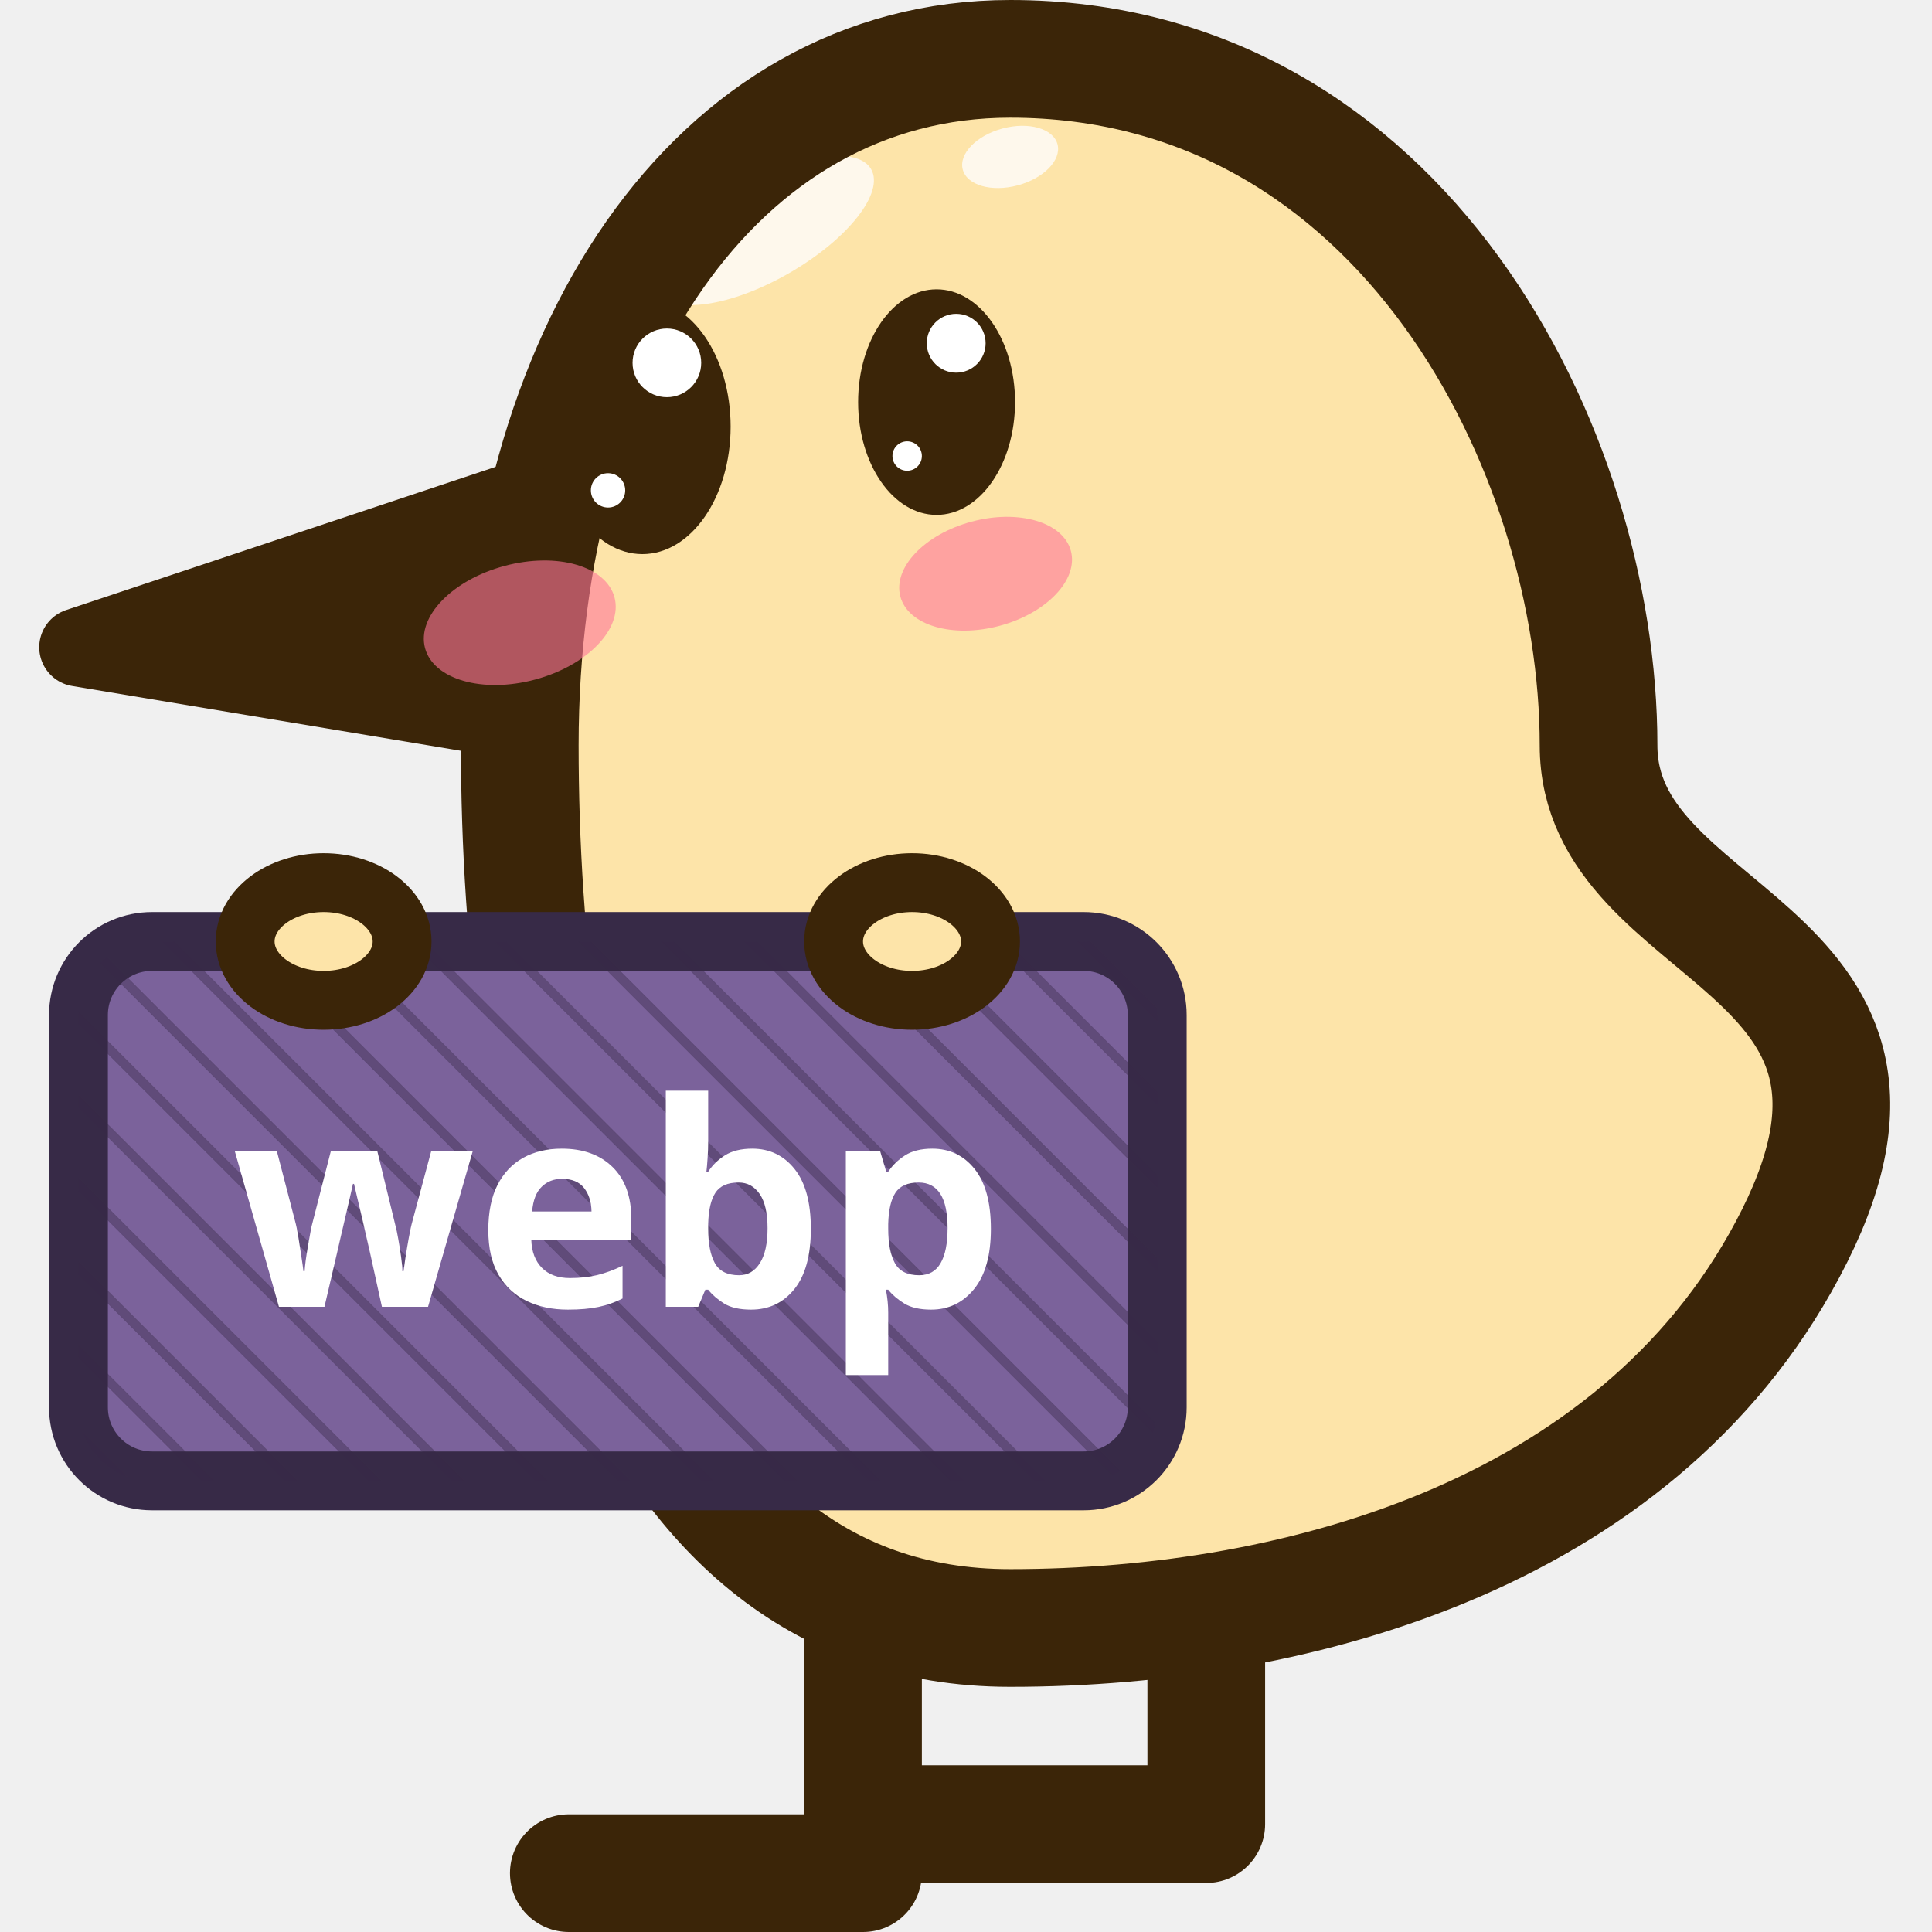
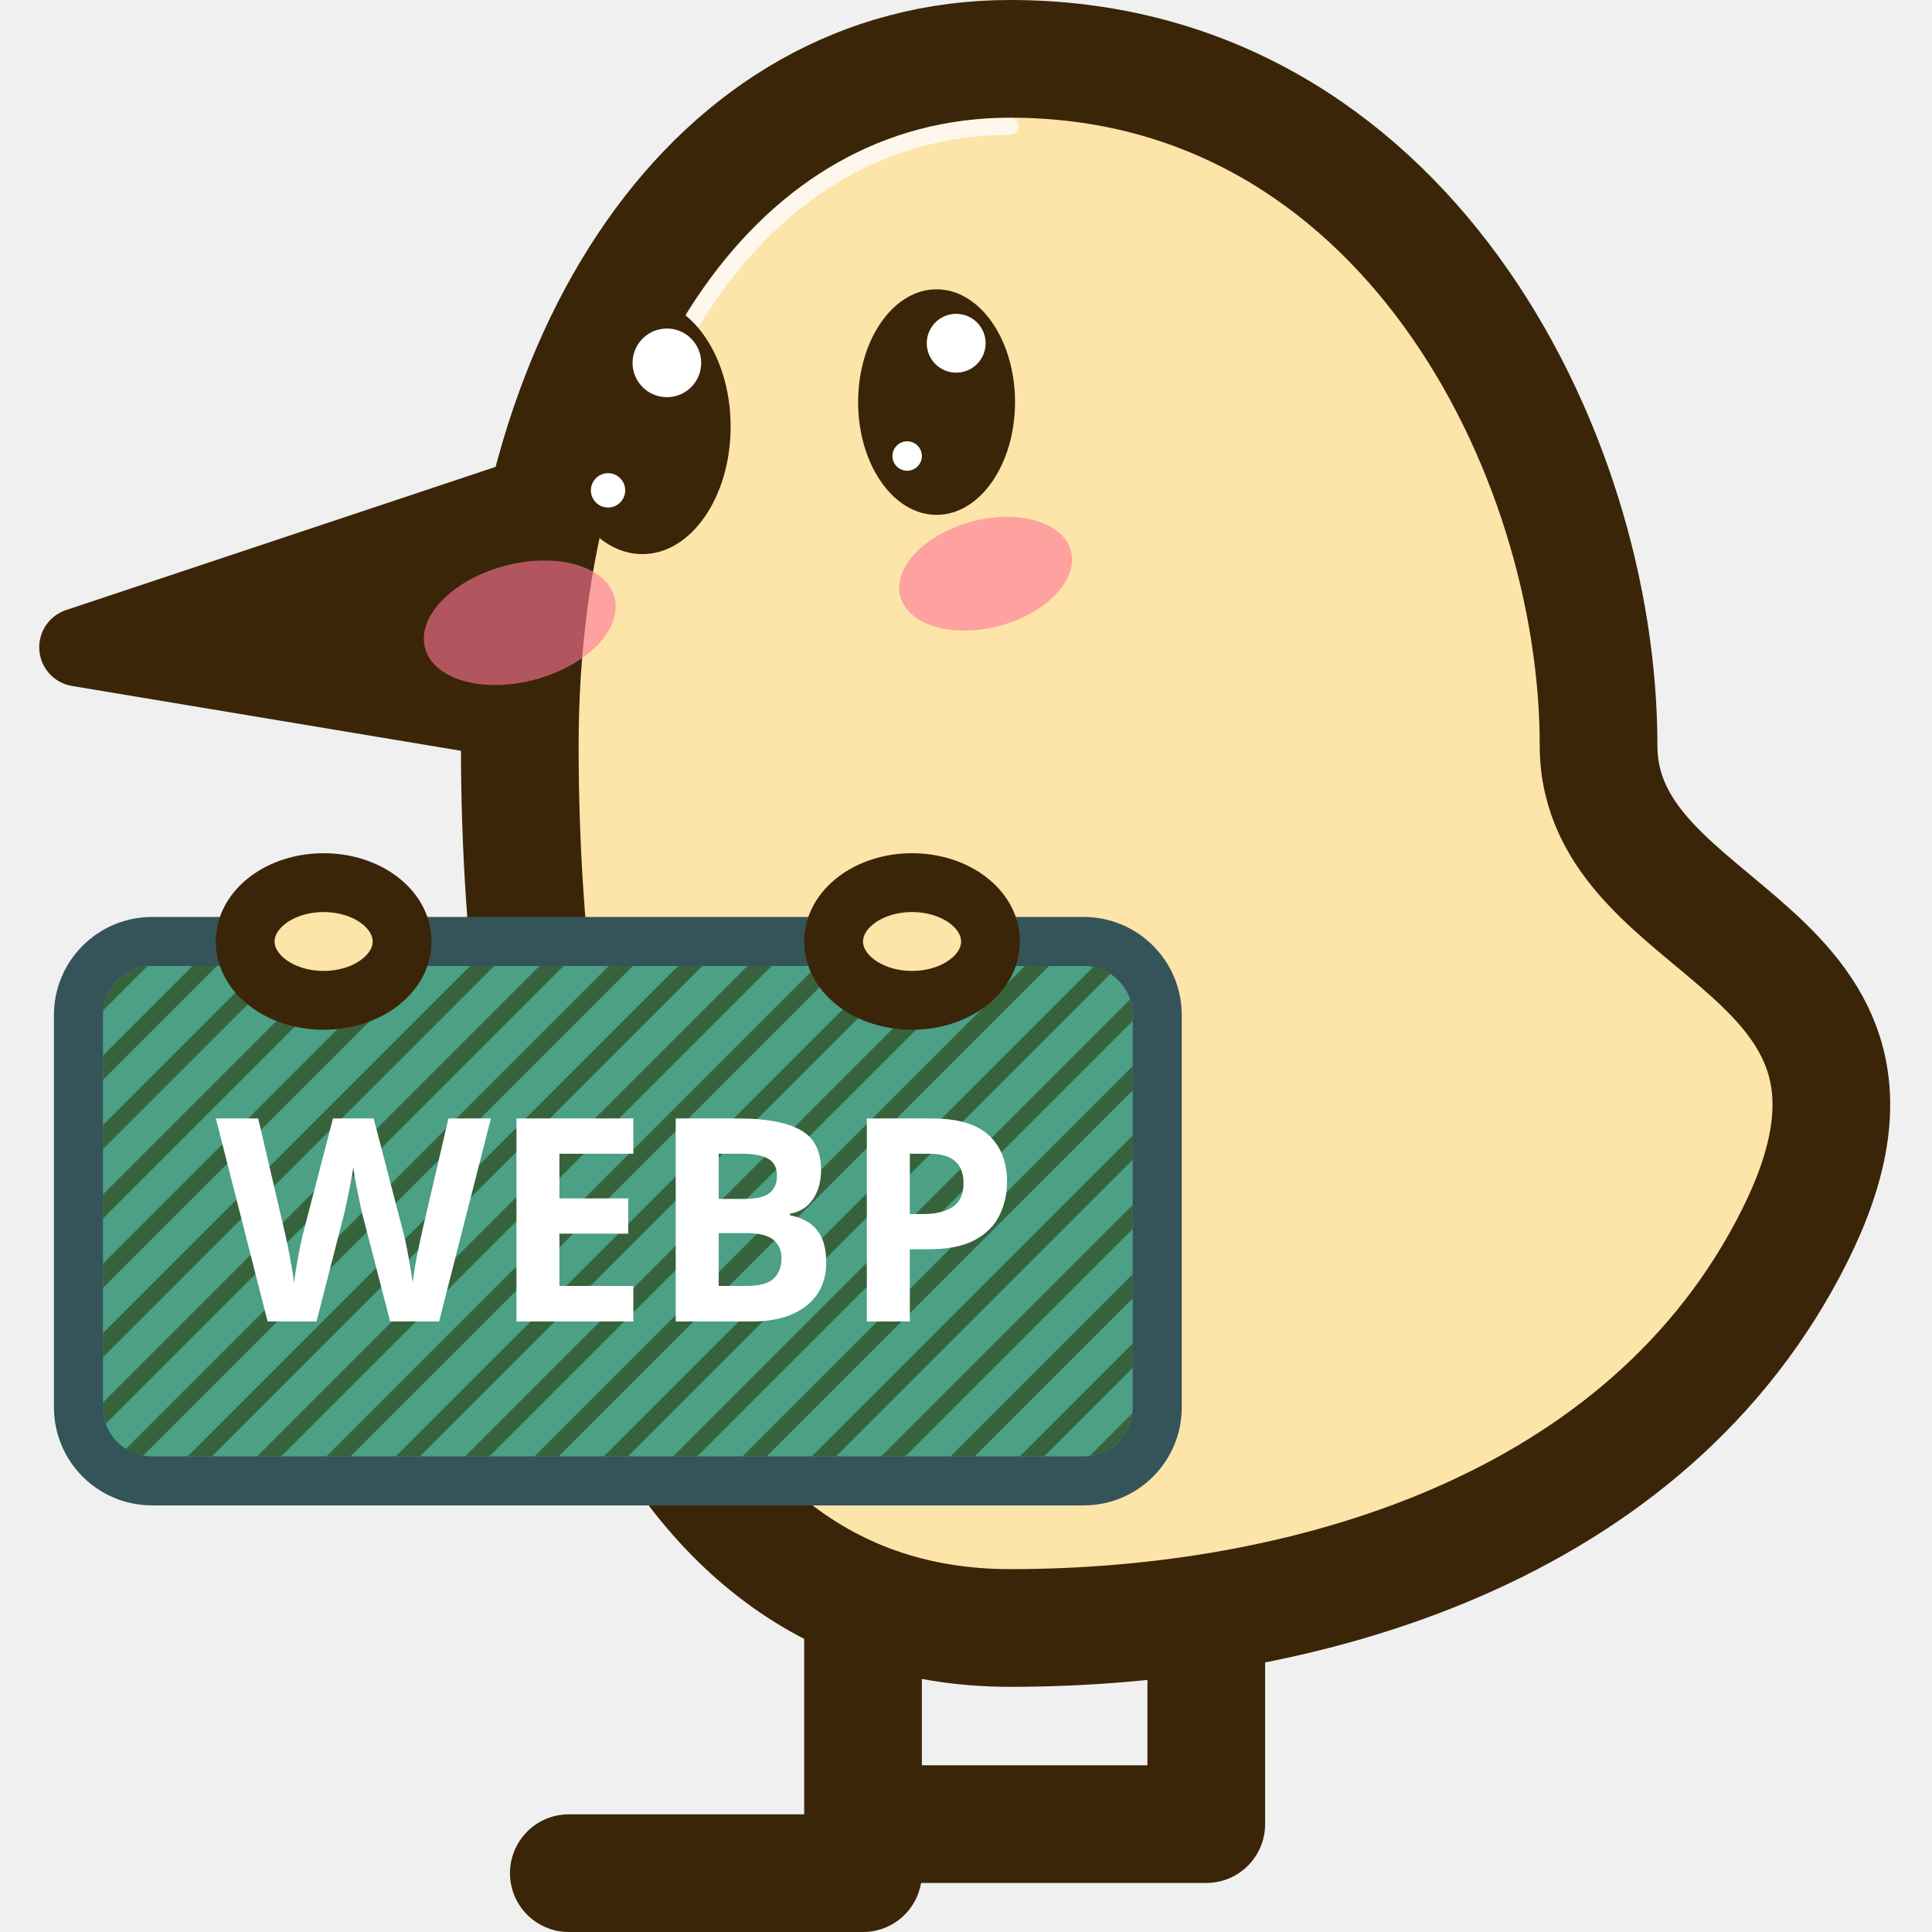
<svg xmlns="http://www.w3.org/2000/svg" viewBox="14 68 394 394" width="100%" height="100%">
  <style>
    @font-face {
-       font-family: 'Nunito';
-       src: url('./Nunito/Nunito-ExtraBold.ttf');
+       font-family: 'Quicksand';
+       src: url('../../format-template/Quicksand/Quicksand-Bold.ttf');
    }
    .format-text {
-       font-family: 'Nunito', sans-serif;
-       font-weight: 800;
+       font-family: 'Quicksand', sans-serif;
+       font-weight: 700;
      text-anchor: middle;
      dominant-baseline: central;
    }
  </style>
  <defs>
    <path id="body-path-k" d="M 220 80 C 300 80, 340 160, 340 220 C 340 260, 410 260, 380 320 C 350 380, 280 400, 220 400 C 140 400, 120 300, 120 220 C 120 140, 160 80, 220 80 Z" />
+     <clipPath id="body-clip">
+       <use href="#body-path-k" />
+     </clipPath>
    <clipPath id="sign-inner-clip">
-       <rect x="0" y="0" width="220" height="110" rx="15" />
+       <rect x="5" y="5" width="210" height="100" rx="10" />
    </clipPath>
-     <pattern id="sign-grill" width="12" height="12" patternUnits="userSpaceOnUse" patternTransform="rotate(-45)">
-       <line x1="0" y1="0" x2="0" y2="12" stroke="#372A47" stroke-width="3.8" stroke-opacity="0.40" />
+     <pattern id="sign-grill" width="10" height="10" patternUnits="userSpaceOnUse" patternTransform="rotate(45)">
+       <line x1="0" y1="0" x2="0" y2="10" stroke="#36633C" stroke-width="7" />
    </pattern>
  </defs>
  <path d="M 260 380 L 260 440 L 200 440" fill="none" stroke="#3B2508" stroke-width="24" stroke-linecap="round" stroke-linejoin="round" />
  <path d="M 190 390 L 190 450 L 130 450" fill="none" stroke="#3B2508" stroke-width="24" stroke-linecap="round" stroke-linejoin="round" />
  <use href="#body-path-k" fill="#FDE4A9" />
-   <g fill="#fef8ec">
-     <ellipse cx="170" cy="115" rx="25" ry="10" transform="rotate(-30 170 115)" />
-     <ellipse cx="220" cy="100" rx="10" ry="6" transform="rotate(-15 220 100)" />
+   <g clip-path="url(#body-clip)">
+     <path fill="none" stroke="#fef8ec" stroke-width="3.5" stroke-linecap="round" d="M 148.69 145.47 L 150.68 141.40 L 152.76 137.49 L 154.95 133.73 L 157.24 130.13 L 159.62 126.68 L 162.09 123.40 L 164.65 120.28 L 167.30 117.33 L 170.03 114.54 L 172.83 111.93 L 175.71 109.48 L 178.67 107.21 L 181.70 105.11 L 184.80 103.19 L 187.98 101.43 L 191.22 99.86 L 194.54 98.45 L 197.93 97.23 L 201.41 96.18 L 204.95 95.32 L 208.59 94.64 L 212.30 94.15 L 216.11 93.85 L 220.00 93.75" />
  </g>
  <use href="#body-path-k" fill="none" stroke="#3B2508" stroke-width="24" stroke-linejoin="round" />
  <path d="M 120 170 L 30 200 L 120 215 Z" fill="#3B2508" stroke="#3B2508" stroke-width="16" stroke-linejoin="round" />
  <g fill="#3B2508">
    <ellipse cx="145" cy="155" rx="18" ry="26" />
    <ellipse cx="205" cy="150" rx="16" ry="23" />
  </g>
  <g fill="#FFFFFF">
    <circle cx="150" cy="142" r="7" />
    <circle cx="138" cy="168" r="3.5" />
    <circle cx="209" cy="138" r="6" />
    <circle cx="199" cy="161" r="3" />
  </g>
  <ellipse cx="120" cy="195" rx="20" ry="12" fill="#FF7799" opacity="0.6" transform="rotate(-15 120 195)" />
  <ellipse cx="215" cy="185" rx="18" ry="11" fill="#FF7799" opacity="0.6" transform="rotate(-15 215 185)" />
  <g transform="translate(30, 260)">
-     <rect x="0" y="0" width="220" height="110" rx="15" fill="#7B629B" stroke="#372A47" stroke-width="12" />
+     <rect x="0" y="0" width="220" height="110" rx="15" fill="#4BA086" />
    <g clip-path="url(#sign-inner-clip)">
      <rect x="0" y="0" width="220" height="110" fill="url(#sign-grill)" />
    </g>
-     <text x="110" y="52.0" class="format-text" fill="#fff" font-size="58px">webp</text>
+     <rect x="0" y="0" width="220" height="110" rx="15" fill="none" stroke="#35545A" stroke-width="10" />
+     <text x="110" y="55" class="format-text" fill="#fff" font-size="58px">WEBP</text>
  </g>
  <g fill="#FDE4A9" stroke="#3B2508" stroke-width="12">
    <ellipse cx="80" cy="260" rx="16" ry="12" />
    <ellipse cx="200" cy="260" rx="16" ry="12" />
  </g>
</svg>
